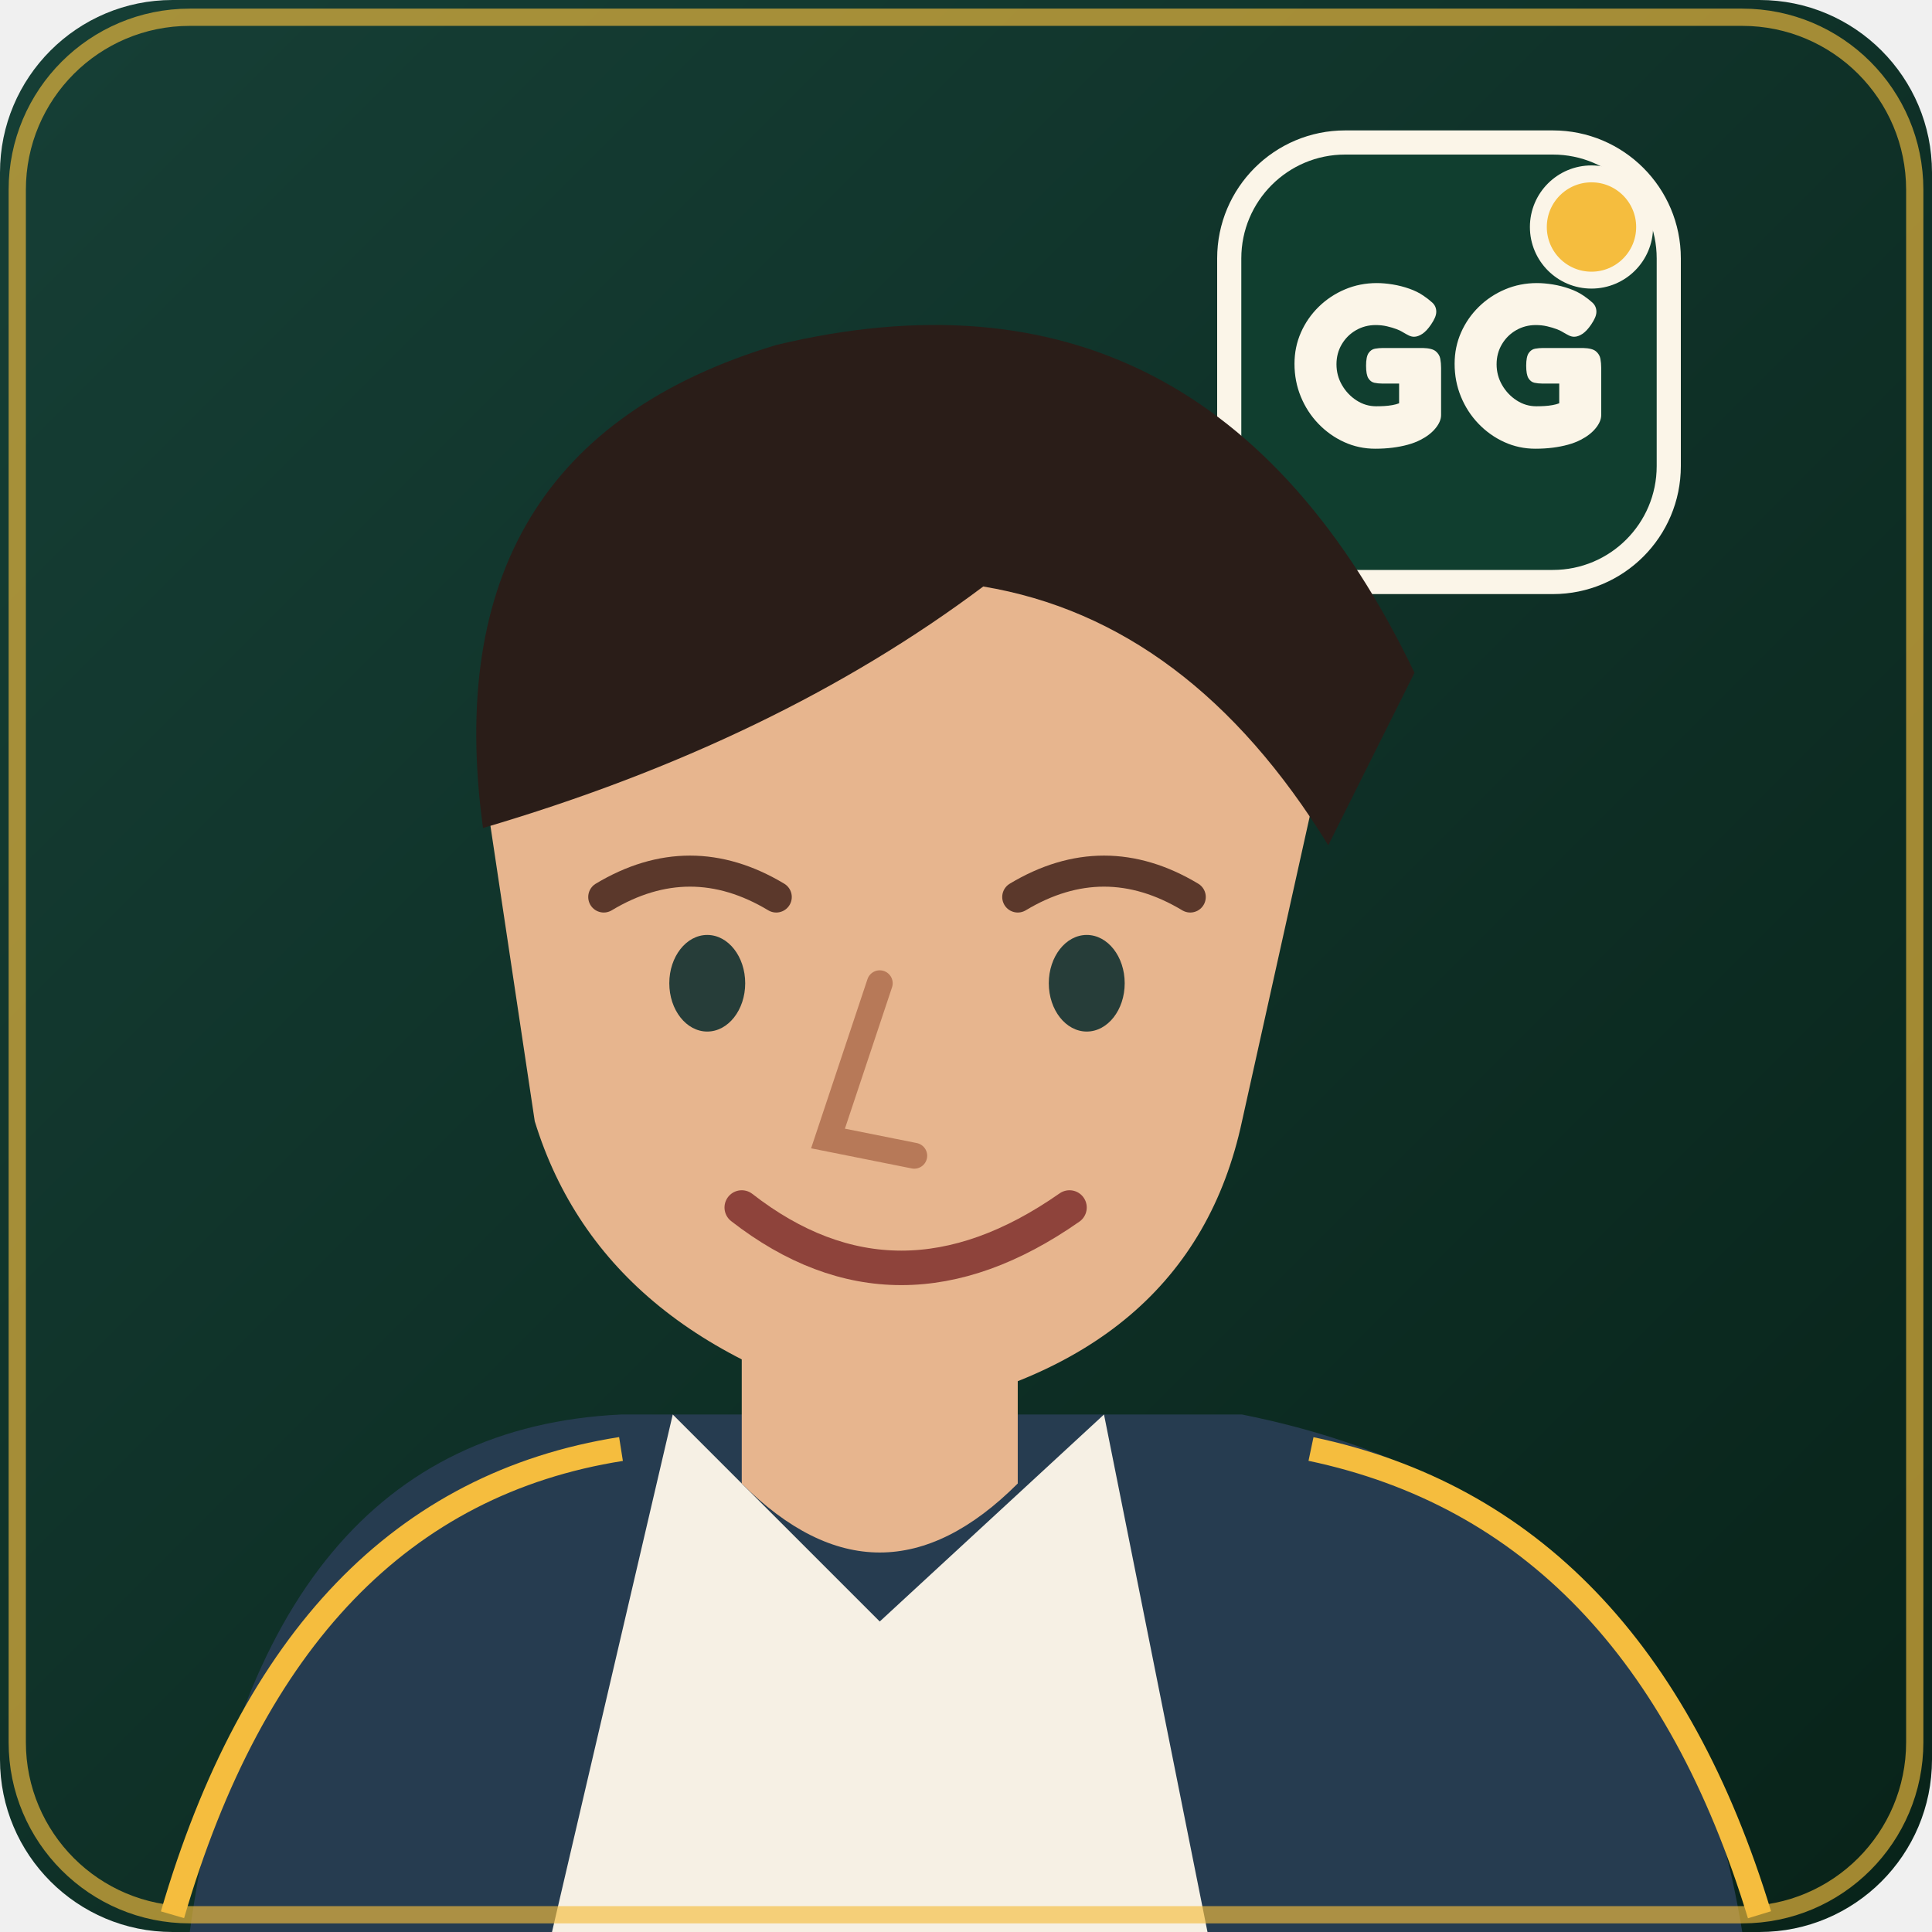
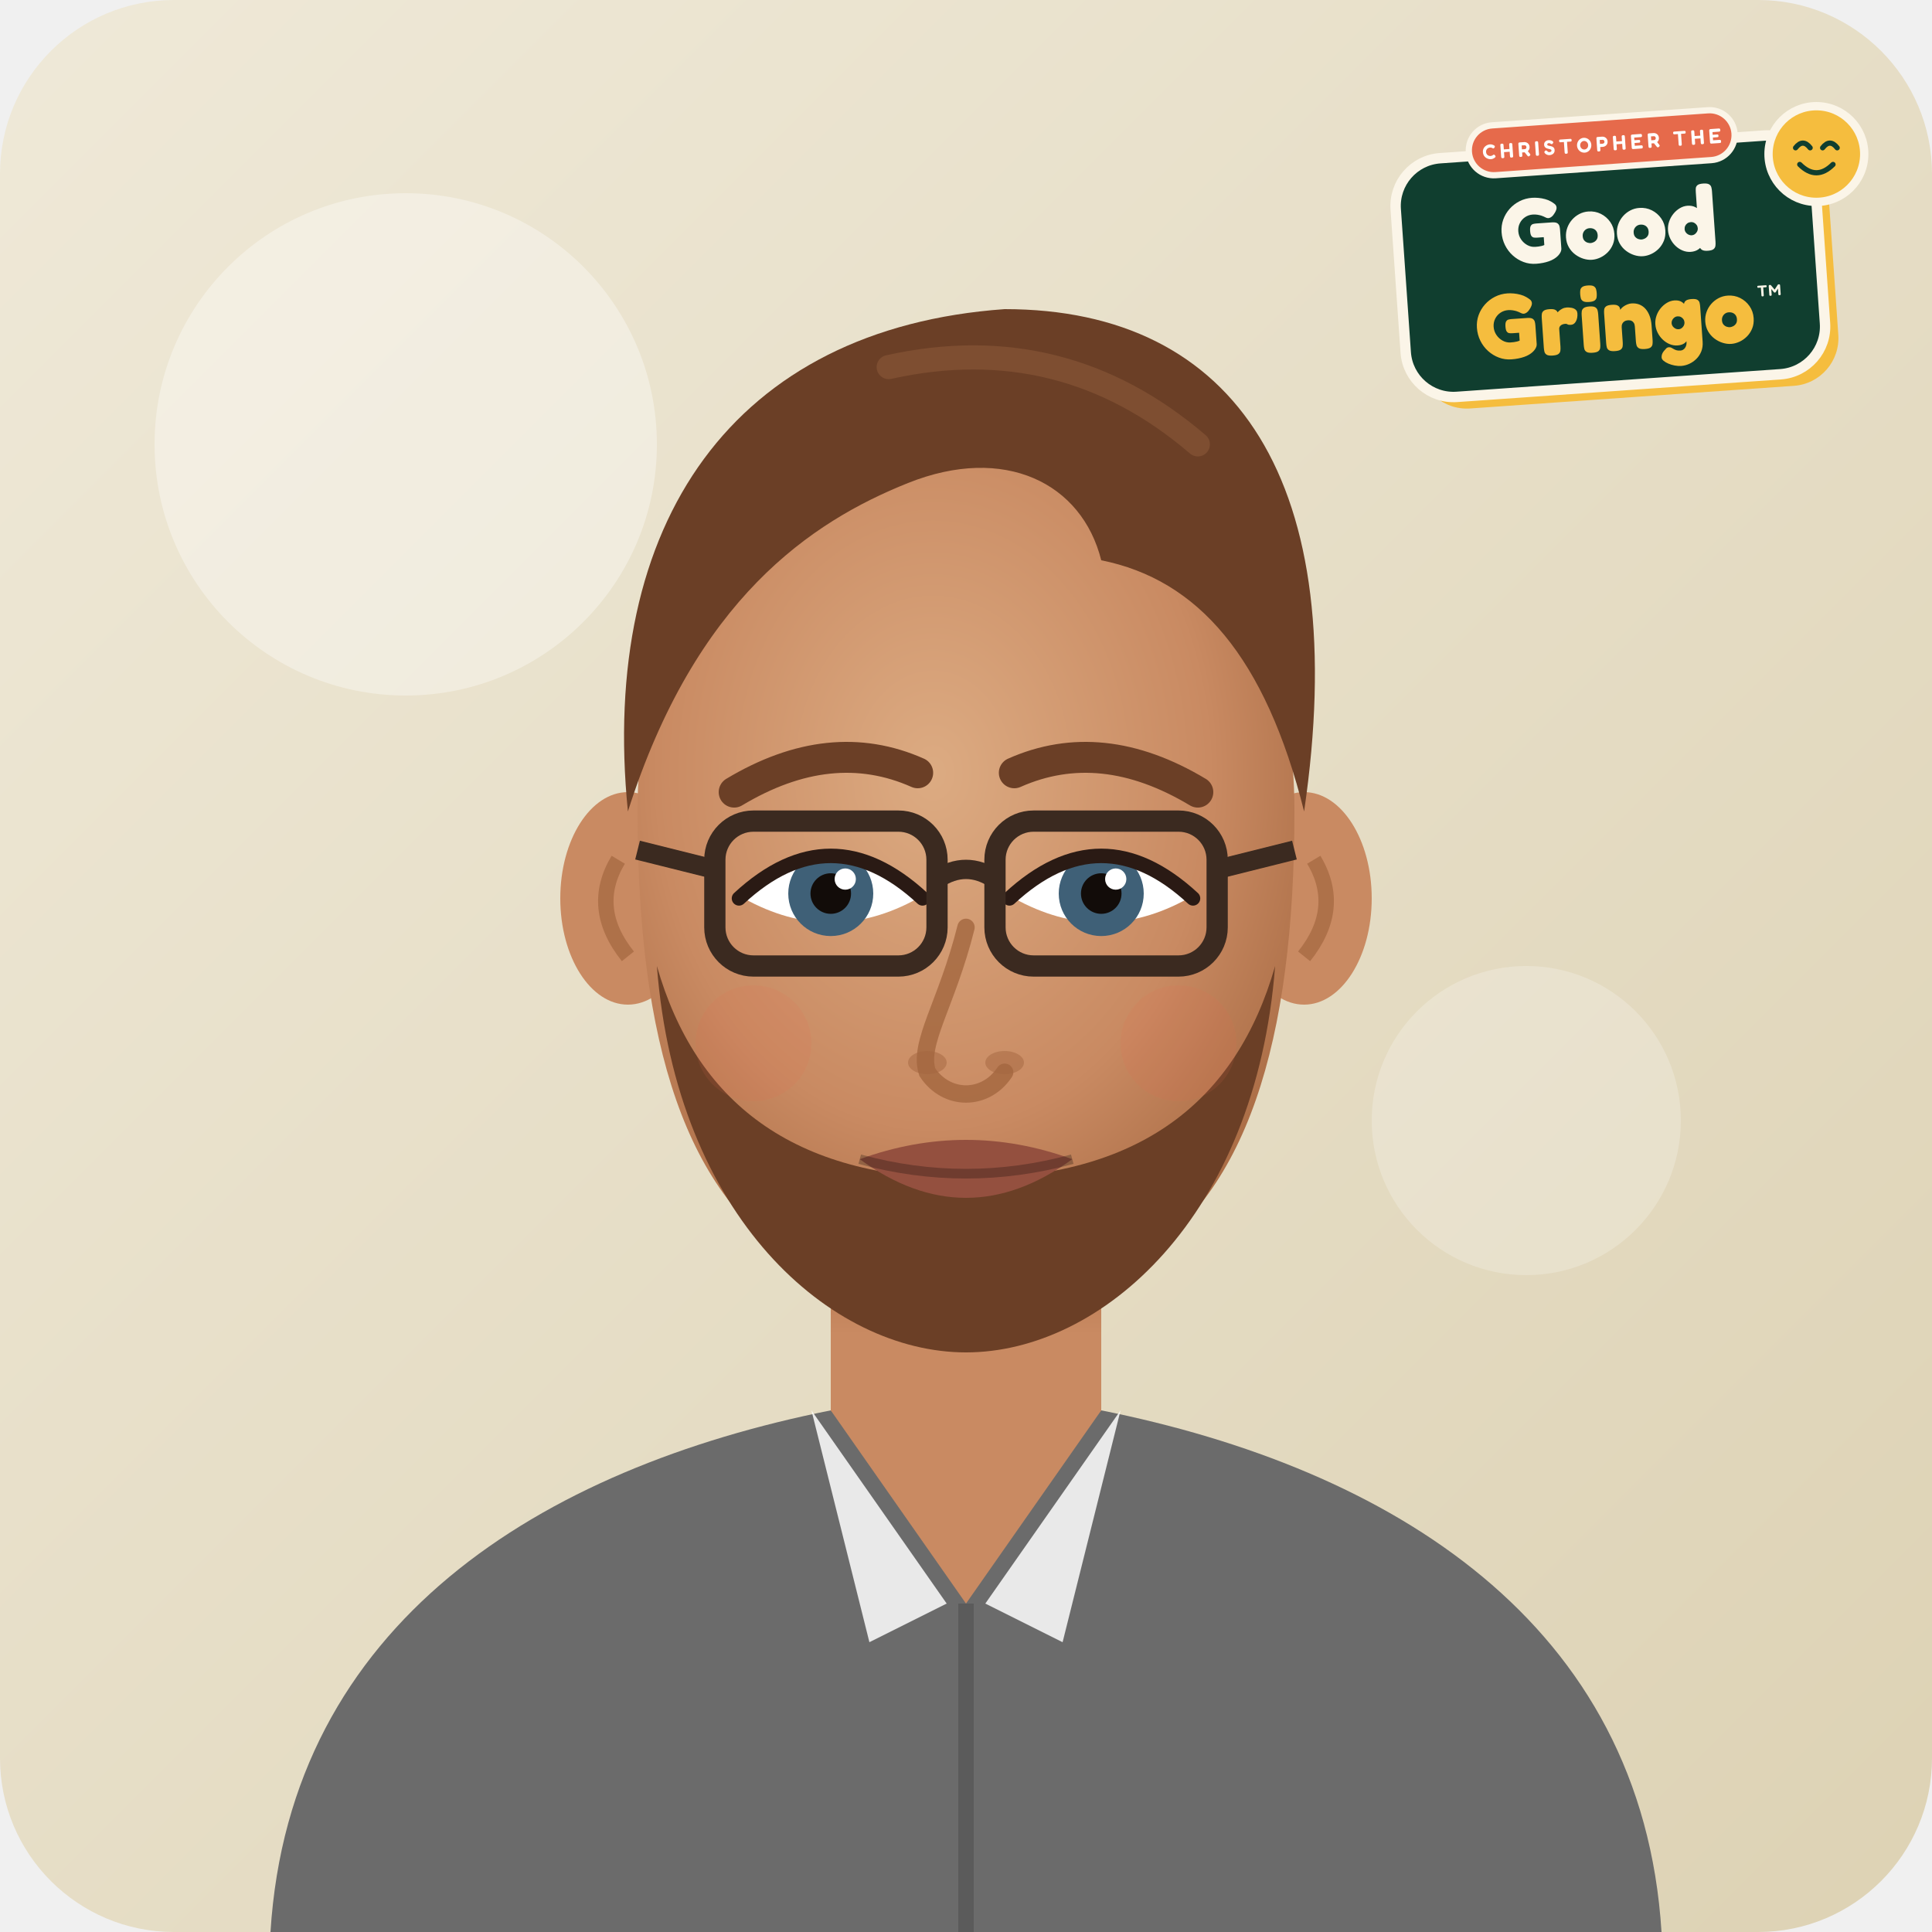
- <svg xmlns="http://www.w3.org/2000/svg" viewBox="0 0 112 112" role="img" aria-label="Cartoon portrait: AI persona, Marketing, Costa Rica">
+ <svg xmlns="http://www.w3.org/2000/svg" viewBox="0 0 200 200" role="img" aria-label="Cartoon portrait: AI persona, Marketing, Costa Rica">
  <defs>
    <linearGradient id="bg" x1="0" y1="0" x2="1" y2="1">
-       <stop stop-color="#163f36" />
-       <stop offset="1" stop-color="#082319" />
+       <stop stop-color="#efe9d8" />
+       <stop offset="1" stop-color="#ddd2b4" />
+     </linearGradient>
+     <radialGradient id="sk" cx="45%" cy="38%" r="70%">
+       <stop offset="0" stop-color="#dcab82" />
+       <stop offset=".6" stop-color="#c98a62" />
+       <stop offset="1" stop-color="#a3663f" />
+     </radialGradient>
+     <linearGradient id="nk" x1="0" y1="0" x2="0" y2="1">
+       <stop stop-color="#a3663f" />
+       <stop offset=".55" stop-color="#c98a62" />
    </linearGradient>
  </defs>
-   <rect width="112" height="112" rx="10" fill="url(#bg)" />
-   <svg x="70" y="7" width="28" height="28" viewBox="0 0 400 400">
-     <rect x="18" y="18" width="364" height="364" rx="96" fill="#103E2F" stroke="#FBF5E8" stroke-width="20" />
-     <path d="M138.92 271.61Q125.24 271.61 113.175 266.1Q101.11 260.59 91.8 250.9Q82.49 241.21 77.265 228.48Q72.04 215.75 72.04 201.31Q72.04 187.44 77.36 175.375Q82.68 163.31 92.085 154.095Q101.49 144.88 113.84 139.655Q126.19 134.43 140.25 134.43Q146.33 134.43 153.36 135.57Q160.39 136.71 167.135 139.085Q173.88 141.46 178.82 144.88Q182.81 147.54 186.135 150.58Q189.46 153.62 189.46 158.18Q189.46 160.46 188.32 163.12Q187.18 165.78 185.09 168.82Q181.48 174.14 177.87 176.515Q174.26 178.89 171.03 178.89Q168.94 178.89 166.755 177.845Q164.57 176.8 160.77 174.52Q159.63 173.76 156.4 172.525Q153.17 171.29 148.705 170.245Q144.24 169.2 139.3 169.2Q130.37 169.2 122.96 173.475Q115.55 177.75 111.18 185.16Q106.81 192.57 106.81 201.69Q106.81 211.0 111.37 218.885Q115.93 226.77 123.435 231.615Q130.94 236.46 139.68 236.46Q143.1 236.46 146.425 236.27Q149.75 236.08 152.98 235.51Q156.21 234.94 158.68 233.99V217.65H144.62Q141.2 217.65 138.16 216.985Q135.12 216.32 133.22 213.28Q131.32 210.24 131.32 202.83Q131.32 195.42 133.41 192.38Q135.5 189.34 138.73 188.77Q141.96 188.2 145.19 188.2H178.44Q186.04 188.39 189.08 190.955Q192.12 193.52 192.785 197.13Q193.45 200.74 193.45 204.73V243.68Q193.45 249.0 188.89 254.605Q184.33 260.21 176.54 264.2Q171.79 266.67 165.9 268.285Q160.01 269.9 153.265 270.755Q146.52 271.61 138.92 271.61ZM271.53 271.61Q257.85 271.61 245.785 266.1Q233.72 260.59 224.41 250.9Q215.1 241.21 209.875 228.48Q204.65 215.75 204.65 201.31Q204.65 187.44 209.97 175.375Q215.29 163.31 224.695 154.095Q234.1 144.88 246.45 139.655Q258.8 134.43 272.86 134.43Q278.94 134.43 285.97 135.57Q293.0 136.71 299.745 139.085Q306.49 141.46 311.43 144.88Q315.42 147.54 318.745 150.58Q322.07 153.62 322.07 158.18Q322.07 160.46 320.93 163.12Q319.79 165.78 317.7 168.82Q314.09 174.14 310.48 176.515Q306.87 178.89 303.64 178.89Q301.55 178.89 299.365 177.845Q297.18 176.8 293.38 174.52Q292.24 173.76 289.01 172.525Q285.78 171.29 281.315 170.245Q276.85 169.2 271.91 169.2Q262.98 169.2 255.57 173.475Q248.16 177.75 243.79 185.16Q239.42 192.57 239.42 201.69Q239.42 211.0 243.98 218.885Q248.54 226.77 256.045 231.615Q263.55 236.46 272.29 236.46Q275.71 236.46 279.035 236.27Q282.36 236.08 285.59 235.51Q288.82 234.94 291.29 233.99V217.65H277.23Q273.81 217.65 270.77 216.985Q267.73 216.32 265.83 213.28Q263.93 210.24 263.93 202.83Q263.93 195.42 266.02 192.38Q268.11 189.34 271.34 188.77Q274.57 188.2 277.8 188.2H311.05Q318.65 188.39 321.69 190.955Q324.73 193.52 325.395 197.13Q326.06 200.74 326.06 204.73V243.68Q326.06 249.0 321.5 254.605Q316.94 260.21 309.15 264.2Q304.4 266.67 298.51 268.285Q292.62 269.9 285.875 270.755Q279.13 271.61 271.53 271.61Z" fill="#FBF5E8" />
-     <circle cx="318" cy="88" r="44" fill="#F5BD3E" stroke="#FBF5E8" stroke-width="14" />
+   <rect width="200" height="200" rx="18" fill="url(#bg)" />
+   <circle cx="42" cy="46" r="26" fill="#fff" opacity=".35" />
+   <circle cx="158" cy="116" r="16" fill="#fff" opacity=".22" />
+   <path d="M28 200 C30 168 56 152 86 146 L114 146 C144 152 170 168 172 200 Z" fill="#6b6b6b" />
+   <path d="M86 146 L100 166 L114 146 Z" fill="#c98a62" />
+   <path d="M84 146 L98 166 L90 170 Z M116 146 L102 166 L110 170 Z" fill="#fff" opacity=".85" />
+   <path d="M100 166 L100 200" stroke="#000" stroke-opacity=".15" stroke-width="1.6" />
+   <path d="M86 122 L86 146 C92 153 108 153 114 146 L114 122 Z" fill="url(#nk)" />
+   <ellipse cx="65" cy="93" rx="7" ry="11" fill="#c98a62" />
+   <ellipse cx="135" cy="93" rx="7" ry="11" fill="#c98a62" />
+   <path d="M64 89 Q61 94 65 99 M136 89 Q139 94 135 99" fill="none" stroke="#a3663f" stroke-width="1.6" opacity=".7" />
+   <path d="M66 84 C66 58 82 47 100 47 C118 47 134 58 134 84 C134 108 129 124 117 131 C110 135 90 135 83 131 C71 124 66 108 66 84 Z" fill="url(#sk)" />
+   <path d="M68 100 C70 126 86 140 100 140 C114 140 130 126 132 100 C128 114 118 122 100 122 C82 122 72 114 68 100 Z" fill="#6b3f26" />
+   <path d="M76 82 Q86 76 95 80" fill="none" stroke="#6b3f26" stroke-width="3.2" stroke-linecap="round" />
+   <path d="M105 80 Q114 76 124 82" fill="none" stroke="#6b3f26" stroke-width="3.2" stroke-linecap="round" />
+   <path d="M77 93 Q86 85 95 93 Q86 98 77 93 Z" fill="#ffffff" />
+   <circle cx="86" cy="92.5" r="4.4" fill="#3f6077" />
+   <circle cx="86" cy="92.5" r="2.1" fill="#120c09" />
+   <circle cx="87.5" cy="91" r="1.1" fill="#fff" />
+   <path d="M76.5 93 Q86 84.2 95.5 93" fill="none" stroke="#2a1a14" stroke-width="1.5" stroke-linecap="round" />
+   <path d="M105 93 Q114 85 123 93 Q114 98 105 93 Z" fill="#ffffff" />
+   <circle cx="114" cy="92.5" r="4.4" fill="#3f6077" />
+   <circle cx="114" cy="92.5" r="2.1" fill="#120c09" />
+   <circle cx="115.5" cy="91" r="1.1" fill="#fff" />
+   <path d="M104.5 93 Q114 84.2 123.5 93" fill="none" stroke="#2a1a14" stroke-width="1.5" stroke-linecap="round" />
+   <path d="M100 96 C98 104 95 108 96 111 C98 114 102 114 104 111" fill="none" stroke="#a3663f" stroke-width="1.8" stroke-linecap="round" opacity=".8" />
+   <ellipse cx="96" cy="110" rx="2" ry="1.2" fill="#a3663f" opacity=".5" />
+   <ellipse cx="104" cy="110" rx="2" ry="1.2" fill="#a3663f" opacity=".5" />
+   <path d="M89 120 Q100 116 111 120 Q100 128 89 120 Z" fill="#94503f" />
+   <path d="M89 120 Q100 123 111 120" fill="none" stroke="#000" stroke-opacity=".25" stroke-width="1" />
+   <circle cx="78" cy="108" r="6" fill="#e66a4b" opacity=".12" />
+   <circle cx="122" cy="108" r="6" fill="#e66a4b" opacity=".12" />
+   <path d="M65 84 C62 54 76 34 104 32 C128 32 140 50 135 84 C131 68 124 60 114 58 C112 50 104 46 94 50 C84 54 72 62 65 84 Z" fill="#6b3f26" />
+   <path d="M92 38 Q110 34 124 46" fill="none" stroke="#94603e" stroke-width="2.5" opacity=".45" stroke-linecap="round" />
+   <rect x="74" y="85" width="23" height="15" rx="4" fill="none" stroke="#3b2a20" stroke-width="2.2" />
+   <rect x="103" y="85" width="23" height="15" rx="4" fill="none" stroke="#3b2a20" stroke-width="2.2" />
+   <path d="M97 91 Q100 89 103 91 M74 90 L66 88 M126 90 L134 88" fill="none" stroke="#3b2a20" stroke-width="2" />
+   <svg x="140" y="6" width="56" height="41" viewBox="0 0 520 380">
+     <g transform="rotate(-4 260 200)">
+       <rect x="58" y="96" width="404" height="230" rx="46" fill="#F5BD3E" />
+       <rect x="46" y="84" width="404" height="230" rx="46" fill="#103E2F" stroke="#FBF5E8" stroke-width="10" />
+       <path d="M176.94 191.672Q170.604 191.672 165.016 189.12Q159.428 186.568 155.116 182.08Q150.804 177.592 148.384 171.696Q145.964 165.8 145.964 159.112Q145.964 152.688 148.428 147.1Q150.892 141.512 155.248 137.244Q159.604 132.976 165.324 130.556Q171.044 128.136 177.556 128.136Q180.372 128.136 183.628 128.664Q186.884 129.192 190.008 130.292Q193.132 131.392 195.42 132.976Q197.268 134.208 198.808 135.616Q200.348 137.024 200.348 139.136Q200.348 140.192 199.82 141.424Q199.292 142.656 198.324 144.064Q196.652 146.528 194.98 147.628Q193.308 148.728 191.812 148.728Q190.844 148.728 189.832 148.244Q188.82 147.76 187.06 146.704Q186.532 146.352 185.036 145.78Q183.54 145.208 181.472 144.724Q179.404 144.24 177.116 144.24Q172.98 144.24 169.548 146.22Q166.116 148.2 164.092 151.632Q162.068 155.064 162.068 159.288Q162.068 163.6 164.18 167.252Q166.292 170.904 169.768 173.148Q173.244 175.392 177.292 175.392Q178.876 175.392 180.416 175.304Q181.956 175.216 183.452 174.952Q184.948 174.688 186.092 174.248V166.68H179.58Q177.996 166.68 176.588 166.372Q175.18 166.064 174.3 164.656Q173.42 163.248 173.42 159.816Q173.42 156.384 174.388 154.976Q175.356 153.568 176.852 153.304Q178.348 153.04 179.844 153.04H195.244Q198.764 153.128 200.172 154.316Q201.58 155.504 201.888 157.176Q202.196 158.848 202.196 160.696V178.736Q202.196 181.2 200.084 183.796Q197.972 186.392 194.364 188.24Q192.164 189.384 189.436 190.132Q186.708 190.88 183.584 191.276Q180.46 191.672 176.94 191.672ZM230.796 191.584Q226.748 191.584 222.612 189.956Q218.476 188.328 215.0 185.292Q211.524 182.256 209.456 177.988Q207.388 173.72 207.388 168.44Q207.388 163.6 209.236 159.376Q211.084 155.152 214.296 151.94Q217.508 148.728 221.688 146.88Q225.868 145.032 230.62 145.032Q237.132 145.032 242.412 148.156Q247.692 151.28 250.86 156.56Q254.028 161.84 254.028 168.352Q254.028 173.896 251.916 178.208Q249.804 182.52 246.372 185.512Q242.94 188.504 238.848 190.044Q234.756 191.584 230.796 191.584ZM230.62 175.48Q231.94 175.48 233.656 174.82Q235.372 174.16 236.648 172.576Q237.924 170.992 237.924 168.264Q237.924 166.064 237.0 164.48Q236.076 162.896 234.404 162.016Q232.732 161.136 230.532 161.136Q228.596 161.136 227.012 162.06Q225.428 162.984 224.46 164.612Q223.492 166.24 223.492 168.352Q223.492 170.992 224.724 172.576Q225.956 174.16 227.628 174.82Q229.3 175.48 230.62 175.48ZM279.9 191.584Q275.852 191.584 271.716 189.956Q267.58 188.328 264.104 185.292Q260.628 182.256 258.56 177.988Q256.492 173.72 256.492 168.44Q256.492 163.6 258.34 159.376Q260.188 155.152 263.4 151.94Q266.612 148.728 270.792 146.88Q274.972 145.032 279.724 145.032Q286.236 145.032 291.516 148.156Q296.796 151.28 299.964 156.56Q303.132 161.84 303.132 168.352Q303.132 173.896 301.02 178.208Q298.908 182.52 295.476 185.512Q292.044 188.504 287.952 190.044Q283.86 191.584 279.9 191.584ZM279.724 175.48Q281.044 175.48 282.76 174.82Q284.476 174.16 285.752 172.576Q287.028 170.992 287.028 168.264Q287.028 166.064 286.104 164.48Q285.18 162.896 283.508 162.016Q281.836 161.136 279.636 161.136Q277.7 161.136 276.116 162.06Q274.532 162.984 273.564 164.612Q272.596 166.24 272.596 168.352Q272.596 170.992 273.828 172.576Q275.06 174.16 276.732 174.82Q278.404 175.48 279.724 175.48ZM326.012 190.616Q322.052 190.616 318.4 188.812Q314.748 187.008 311.888 183.884Q309.028 180.76 307.356 176.712Q305.684 172.664 305.684 168.264Q305.684 164.04 307.356 160.08Q309.028 156.12 311.932 152.996Q314.836 149.872 318.488 148.024Q322.14 146.176 326.012 146.176Q330.236 146.176 333.316 147.98Q336.396 149.784 338.42 152.864Q340.444 155.944 341.456 159.904Q342.468 163.864 342.556 168.088Q342.644 172.4 341.676 176.404Q340.708 180.408 338.684 183.62Q336.66 186.832 333.536 188.724Q330.412 190.616 326.012 190.616ZM328.124 174.776Q329.796 174.776 331.204 173.896Q332.612 173.016 333.492 171.564Q334.372 170.112 334.372 168.44Q334.372 166.68 333.536 165.272Q332.7 163.864 331.292 162.984Q329.884 162.104 328.036 162.104Q326.276 162.104 324.824 162.94Q323.372 163.776 322.536 165.228Q321.7 166.68 321.7 168.44Q321.7 170.112 322.58 171.564Q323.46 173.016 324.956 173.896Q326.452 174.776 328.124 174.776ZM342.556 190.704Q339.036 190.704 337.276 189.648Q335.516 188.592 334.9 186.304V133.944Q334.9 132.008 335.12 130.16Q335.34 128.312 336.924 127.124Q338.508 125.936 342.468 125.936Q346.516 125.936 348.144 127.08Q349.772 128.224 350.124 130.028Q350.476 131.832 350.476 133.856V182.696Q350.476 184.632 350.124 186.48Q349.772 188.328 348.144 189.516Q346.516 190.704 342.556 190.704Z" fill="#FBF5E8" />
+       <path d="M146.888 281.672Q140.552 281.672 134.964 279.12Q129.376 276.568 125.064 272.08Q120.752 267.592 118.332 261.696Q115.912 255.8 115.912 249.112Q115.912 242.688 118.376 237.1Q120.84 231.512 125.196 227.244Q129.552 222.976 135.272 220.556Q140.992 218.136 147.504 218.136Q150.32 218.136 153.576 218.664Q156.832 219.192 159.956 220.292Q163.08 221.392 165.368 222.976Q167.216 224.208 168.756 225.616Q170.296 227.024 170.296 229.136Q170.296 230.192 169.768 231.424Q169.24 232.656 168.272 234.064Q166.6 236.528 164.928 237.628Q163.256 238.728 161.76 238.728Q160.792 238.728 159.78 238.244Q158.768 237.76 157.008 236.704Q156.48 236.352 154.984 235.78Q153.488 235.208 151.42 234.724Q149.352 234.24 147.064 234.24Q142.928 234.24 139.496 236.22Q136.064 238.2 134.04 241.632Q132.016 245.064 132.016 249.288Q132.016 253.6 134.128 257.252Q136.24 260.904 139.716 263.148Q143.192 265.392 147.24 265.392Q148.824 265.392 150.364 265.304Q151.904 265.216 153.4 264.952Q154.896 264.688 156.04 264.248V256.68H149.528Q147.944 256.68 146.536 256.372Q145.128 256.064 144.248 254.656Q143.368 253.248 143.368 249.816Q143.368 246.384 144.336 244.976Q145.304 243.568 146.8 243.304Q148.296 243.04 149.792 243.04H165.192Q168.712 243.128 170.12 244.316Q171.528 245.504 171.836 247.176Q172.144 248.848 172.144 250.696V268.736Q172.144 271.2 170.032 273.796Q167.92 276.392 164.312 278.24Q162.112 279.384 159.384 280.132Q156.656 280.88 153.532 281.276Q150.408 281.672 146.888 281.672ZM186.664 280.792Q182.704 280.792 181.032 279.604Q179.36 278.416 179.052 276.524Q178.744 274.632 178.744 272.696V244.008Q178.744 241.984 179.096 240.18Q179.448 238.376 181.12 237.232Q182.792 236.088 186.752 236.088Q190.624 236.088 192.252 237.144Q193.88 238.2 194.232 239.476Q194.584 240.752 194.584 241.456L193.176 240.928Q193.176 240.928 193.88 240.136Q194.584 239.344 195.948 238.288Q197.312 237.232 199.204 236.44Q201.096 235.648 203.472 235.648Q204.264 235.648 205.452 235.78Q206.64 235.912 208.004 236.264Q209.368 236.616 210.556 237.32Q211.744 238.024 212.492 239.168Q213.24 240.312 213.24 241.984Q213.24 246.384 211.348 249.464Q209.456 252.544 206.376 252.544Q204.704 252.544 204.0 252.324Q203.296 252.104 202.988 251.884Q202.68 251.664 202.284 251.444Q201.888 251.224 200.832 251.224Q199.512 251.224 198.412 251.532Q197.312 251.84 196.476 252.456Q195.64 253.072 195.2 253.908Q194.76 254.744 194.76 255.712V272.872Q194.76 274.808 194.408 276.656Q194.056 278.504 192.384 279.648Q190.712 280.792 186.664 280.792ZM225.12 280.792Q221.16 280.792 219.488 279.604Q217.816 278.416 217.508 276.568Q217.2 274.72 217.2 272.784V244.096Q217.2 242.16 217.552 240.356Q217.904 238.552 219.576 237.364Q221.248 236.176 225.208 236.176Q229.168 236.176 230.796 237.364Q232.424 238.552 232.776 240.4Q233.128 242.248 233.128 244.272V272.872Q233.128 274.808 232.776 276.656Q232.424 278.504 230.796 279.648Q229.168 280.792 225.12 280.792ZM225.12 231.864Q221.16 231.864 219.488 230.676Q217.816 229.488 217.508 227.64Q217.2 225.792 217.2 223.856Q217.2 221.832 217.552 220.028Q217.904 218.224 219.576 217.08Q221.248 215.936 225.208 215.936Q229.168 215.936 230.796 217.124Q232.424 218.312 232.776 220.16Q233.128 222.008 233.128 223.944Q233.128 225.88 232.776 227.728Q232.424 229.576 230.796 230.72Q229.168 231.864 225.12 231.864ZM246.768 280.704Q242.808 280.704 241.136 279.516Q239.464 278.328 239.156 276.48Q238.848 274.632 238.848 272.696V243.744Q238.848 241.808 239.2 240.048Q239.552 238.288 241.224 237.188Q242.896 236.088 246.856 236.088Q250.464 236.088 252.092 237.012Q253.72 237.936 254.16 239.256Q254.6 240.576 254.556 241.676Q254.512 242.776 254.688 243.04L253.984 243.568Q253.896 242.248 254.996 240.928Q256.096 239.608 257.9 238.508Q259.704 237.408 261.772 236.748Q263.84 236.088 265.688 236.088Q270.088 236.088 273.432 237.76Q276.776 239.432 279.02 242.468Q281.264 245.504 282.408 249.552Q283.552 253.6 283.552 258.352V272.784Q283.552 274.72 283.2 276.568Q282.848 278.416 281.22 279.56Q279.592 280.704 275.544 280.704Q271.496 280.704 269.824 279.516Q268.152 278.328 267.8 276.48Q267.448 274.632 267.448 272.696V258.352Q267.448 256.328 266.7 254.92Q265.952 253.512 264.588 252.764Q263.224 252.016 261.2 252.016Q259.264 252.016 257.812 252.808Q256.36 253.6 255.568 255.008Q254.776 256.416 254.776 258.352V272.784Q254.776 274.72 254.424 276.568Q254.072 278.416 252.444 279.56Q250.816 280.704 246.768 280.704ZM309.336 299.36Q306.256 299.36 303.044 298.524Q299.832 297.688 297.104 296.28Q294.376 294.872 292.704 293.244Q291.032 291.616 291.032 290.032Q291.032 288.272 291.692 286.776Q292.352 285.28 293.672 283.872Q295.08 282.376 296.136 281.496Q297.192 280.616 298.688 280.616Q300.008 280.616 301.02 281.232Q302.032 281.848 303.088 282.596Q304.144 283.344 305.684 283.96Q307.224 284.576 309.6 284.576Q310.92 284.576 312.064 284.004Q313.208 283.432 314.044 282.42Q314.88 281.408 315.408 280.044Q315.936 278.68 315.936 277.096V240.84Q316.288 238.2 318.136 237.056Q319.984 235.912 323.768 235.912Q327.64 235.912 329.224 237.056Q330.808 238.2 331.116 240.004Q331.424 241.808 331.424 243.744V277.624Q331.424 282.816 329.444 286.864Q327.464 290.912 324.208 293.684Q320.952 296.456 317.08 297.908Q313.208 299.36 309.336 299.36ZM307.136 279.472Q303.264 279.472 299.7 277.712Q296.136 275.952 293.32 272.872Q290.504 269.792 288.876 265.876Q287.248 261.96 287.248 257.648Q287.248 253.512 288.876 249.64Q290.504 245.768 293.364 242.732Q296.224 239.696 299.788 237.892Q303.352 236.088 307.136 236.088Q311.008 236.088 313.516 237.672Q316.024 239.256 317.476 242.16Q318.928 245.064 319.544 249.068Q320.16 253.072 320.16 257.912Q320.16 264.6 319.06 269.44Q317.96 274.28 315.144 276.876Q312.328 279.472 307.136 279.472ZM309.248 263.984Q310.92 263.984 312.284 263.104Q313.648 262.224 314.484 260.816Q315.32 259.408 315.32 257.824Q315.32 256.064 314.484 254.656Q313.648 253.248 312.24 252.412Q310.832 251.576 309.072 251.576Q307.4 251.576 305.992 252.456Q304.584 253.336 303.748 254.744Q302.912 256.152 302.912 257.824Q302.912 259.408 303.792 260.816Q304.672 262.224 306.124 263.104Q307.576 263.984 309.248 263.984ZM358.704 281.584Q354.656 281.584 350.52 279.956Q346.384 278.328 342.908 275.292Q339.432 272.256 337.364 267.988Q335.296 263.72 335.296 258.44Q335.296 253.6 337.144 249.376Q338.992 245.152 342.204 241.94Q345.416 238.728 349.596 236.88Q353.776 235.032 358.528 235.032Q365.04 235.032 370.32 238.156Q375.6 241.28 378.768 246.56Q381.936 251.84 381.936 258.352Q381.936 263.896 379.824 268.208Q377.712 272.52 374.28 275.512Q370.848 278.504 366.756 280.044Q362.664 281.584 358.704 281.584ZM358.528 265.48Q359.848 265.48 361.564 264.82Q363.28 264.16 364.556 262.576Q365.832 260.992 365.832 258.264Q365.832 256.064 364.908 254.48Q363.984 252.896 362.312 252.016Q360.64 251.136 358.44 251.136Q356.504 251.136 354.92 252.06Q353.336 252.984 352.368 254.612Q351.4 256.24 351.4 258.352Q351.4 260.992 352.632 262.576Q353.864 264.16 355.536 264.82Q357.208 265.48 358.528 265.48Z" fill="#F5BD3E" />
+       <path d="M395.59 227.639Q395.845 227.639 396.059 227.684Q396.273 227.729 396.412 227.933Q396.55 228.137 396.55 228.621Q396.55 229.09 396.41 229.3Q396.269 229.51 396.048 229.553Q395.827 229.596 395.572 229.596H393.157V237.029Q393.157 237.317 393.1 237.572Q393.044 237.827 392.812 237.985Q392.579 238.143 392.02 238.143Q391.484 238.143 391.246 237.979Q391.008 237.816 390.959 237.559Q390.91 237.303 390.91 237.014V229.596H388.473Q388.229 229.596 388.008 229.548Q387.787 229.499 387.646 229.294Q387.505 229.09 387.505 228.61Q387.505 228.137 387.644 227.933Q387.783 227.729 388.01 227.684Q388.237 227.639 388.477 227.639ZM399.635 238.131Q399.107 238.131 398.869 237.972Q398.63 237.812 398.572 237.55Q398.514 237.287 398.514 236.98V228.782Q398.514 228.498 398.572 228.244Q398.63 227.991 398.87 227.826Q399.11 227.661 399.665 227.661Q400.052 227.661 400.241 227.71Q400.43 227.759 400.524 227.837Q400.618 227.916 400.715 228.029L404.094 232.581H403.877L407.259 228.025Q407.387 227.882 407.503 227.808Q407.619 227.732 407.81 227.697Q408.002 227.661 408.339 227.661Q408.883 227.661 409.121 227.826Q409.359 227.991 409.417 228.254Q409.475 228.516 409.475 228.812V237.01Q409.475 237.291 409.417 237.552Q409.359 237.812 409.119 237.972Q408.879 238.131 408.324 238.131Q407.784 238.131 407.546 237.966Q407.308 237.801 407.25 237.533Q407.192 237.265 407.192 236.98V231.632L404.953 234.798Q404.897 234.869 404.792 234.993Q404.687 235.116 404.499 235.212Q404.312 235.308 403.985 235.308Q403.659 235.308 403.47 235.212Q403.28 235.116 403.177 234.998Q403.074 234.88 403.007 234.79L400.783 231.644V237.01Q400.783 237.291 400.725 237.552Q400.667 237.812 400.429 237.972Q400.19 238.131 399.635 238.131Z" fill="#FBF5E8" />
+       <rect x="120" y="56" width="256" height="48" rx="24" fill="#E66A4B" stroke="#FBF5E8" stroke-width="6" />
+       <path d="M140.595 88.335Q139.715 88.335 138.735 88.062Q137.755 87.79 136.812 87.228Q135.87 86.665 135.108 85.798Q134.345 84.93 133.893 83.757Q133.44 82.585 133.44 81.09Q133.44 79.645 133.893 78.51Q134.345 77.375 135.1 76.535Q135.855 75.695 136.798 75.153Q137.74 74.61 138.735 74.34Q139.73 74.07 140.64 74.065Q141.655 74.065 142.415 74.3Q143.175 74.535 143.653 74.792Q144.13 75.05 144.265 75.14Q144.625 75.37 144.945 75.65Q145.265 75.93 145.275 76.375Q145.285 76.62 145.19 76.855Q145.095 77.09 144.915 77.34Q144.595 77.795 144.303 78.005Q144.01 78.215 143.72 78.215Q143.48 78.215 143.265 78.095Q143.05 77.975 142.74 77.775Q142.605 77.68 142.34 77.532Q142.075 77.385 141.633 77.257Q141.19 77.13 140.515 77.13Q139.825 77.13 139.11 77.377Q138.395 77.625 137.8 78.125Q137.205 78.625 136.845 79.392Q136.485 80.16 136.485 81.19Q136.485 82.235 136.853 82.998Q137.22 83.76 137.815 84.26Q138.41 84.76 139.125 85.007Q139.84 85.255 140.515 85.255Q141.115 85.255 141.543 85.142Q141.97 85.03 142.288 84.858Q142.605 84.685 142.815 84.55Q143.035 84.4 143.265 84.28Q143.495 84.16 143.735 84.16Q144.025 84.16 144.31 84.382Q144.595 84.605 144.9 85.075Q145.08 85.35 145.175 85.597Q145.27 85.845 145.26 86.075Q145.25 86.505 144.93 86.778Q144.61 87.05 144.25 87.265Q144.1 87.35 143.643 87.618Q143.185 87.885 142.425 88.11Q141.665 88.335 140.595 88.335ZM160.635 88.175Q159.905 88.175 159.588 87.957Q159.27 87.74 159.198 87.382Q159.125 87.025 159.125 86.64V75.715Q159.125 75.33 159.2 74.983Q159.275 74.635 159.593 74.418Q159.91 74.2 160.655 74.2Q161.4 74.2 161.71 74.418Q162.02 74.635 162.093 74.983Q162.165 75.33 162.165 75.735V86.66Q162.165 87.045 162.09 87.392Q162.015 87.74 161.698 87.957Q161.38 88.175 160.635 88.175ZM152.15 88.175Q151.42 88.175 151.103 87.957Q150.785 87.74 150.713 87.382Q150.64 87.025 150.64 86.64V75.715Q150.64 75.33 150.715 74.983Q150.79 74.635 151.108 74.418Q151.425 74.2 152.17 74.2Q152.915 74.2 153.225 74.418Q153.535 74.635 153.608 74.983Q153.68 75.33 153.68 75.735V86.66Q153.68 87.045 153.605 87.392Q153.53 87.74 153.213 87.957Q152.895 88.175 152.15 88.175ZM153.195 82.455V79.815H159.445L159.44 82.455ZM169.5 88.175Q168.77 88.175 168.453 87.957Q168.135 87.74 168.063 87.382Q167.99 87.025 167.99 86.64V75.71Q167.99 75.33 168.068 74.985Q168.145 74.64 168.463 74.42Q168.78 74.2 169.52 74.2H173.67Q174.505 74.2 175.363 74.502Q176.22 74.805 176.94 75.42Q177.66 76.035 178.103 76.957Q178.545 77.88 178.545 79.135Q178.545 79.98 178.293 80.765Q178.04 81.55 177.538 82.203Q177.035 82.855 176.3 83.328Q175.565 83.8 174.595 84.01H171.03V86.66Q171.03 87.045 170.955 87.392Q170.88 87.74 170.563 87.957Q170.245 88.175 169.5 88.175ZM177.945 87.78Q177.205 88.325 176.763 88.208Q176.32 88.09 175.835 87.425L172.315 82.385L175.745 81.94L178.32 85.635Q178.655 86.125 178.743 86.465Q178.83 86.805 178.64 87.105Q178.45 87.405 177.945 87.78ZM171.03 80.995H173.82Q174.09 80.995 174.39 80.893Q174.69 80.79 174.938 80.562Q175.185 80.335 175.345 79.98Q175.505 79.625 175.505 79.115Q175.505 78.545 175.268 78.125Q175.03 77.705 174.61 77.475Q174.19 77.245 173.63 77.245H171.03ZM185.545 88.19Q184.815 88.19 184.498 87.972Q184.18 87.755 184.108 87.398Q184.035 87.04 184.035 86.655V75.715Q184.035 75.33 184.11 74.983Q184.185 74.635 184.503 74.418Q184.82 74.2 185.565 74.2Q186.31 74.2 186.62 74.418Q186.93 74.635 187.003 74.983Q187.075 75.33 187.075 75.735V86.675Q187.075 87.06 187 87.407Q186.925 87.755 186.608 87.972Q186.29 88.19 185.545 88.19ZM197.3 88.385Q196.235 88.385 195.445 88.125Q194.655 87.865 194.11 87.49Q193.565 87.115 193.238 86.762Q192.91 86.41 192.79 86.225Q192.455 85.79 192.373 85.453Q192.29 85.115 192.46 84.78Q192.63 84.445 193.06 84.05Q193.47 83.675 193.845 83.645Q194.22 83.615 194.578 83.835Q194.935 84.055 195.275 84.46Q195.76 85.05 196.228 85.28Q196.695 85.51 197.22 85.51Q197.88 85.51 198.34 85.343Q198.8 85.175 199.043 84.83Q199.285 84.485 199.285 83.945Q199.285 83.505 198.953 83.232Q198.62 82.96 198.073 82.765Q197.525 82.57 196.853 82.38Q196.18 82.19 195.51 81.925Q195.065 81.76 194.638 81.525Q194.21 81.29 193.838 80.985Q193.465 80.68 193.19 80.26Q192.915 79.84 192.763 79.3Q192.61 78.76 192.61 78.065Q192.61 76.885 193.195 75.968Q193.78 75.05 194.813 74.517Q195.845 73.985 197.17 73.985Q198.07 73.985 198.745 74.14Q199.42 74.295 199.88 74.517Q200.34 74.74 200.613 74.95Q200.885 75.16 200.985 75.275Q201.545 75.8 201.6 76.172Q201.655 76.545 201.18 77.205Q200.67 77.9 200.185 77.98Q199.7 78.06 199.075 77.64Q198.84 77.415 198.598 77.235Q198.355 77.055 198.025 76.95Q197.695 76.845 197.15 76.845Q196.845 76.845 196.563 76.935Q196.28 77.025 196.078 77.185Q195.875 77.345 195.755 77.575Q195.635 77.805 195.635 78.085Q195.635 78.55 195.943 78.83Q196.25 79.11 196.765 79.278Q197.28 79.445 197.908 79.595Q198.535 79.745 199.19 79.945Q199.79 80.14 200.358 80.43Q200.925 80.72 201.365 81.165Q201.805 81.61 202.073 82.27Q202.34 82.93 202.34 83.885Q202.34 85.085 201.878 85.947Q201.415 86.81 200.66 87.345Q199.905 87.88 199.023 88.132Q198.14 88.385 197.3 88.385ZM218.03 74.185Q218.37 74.185 218.655 74.245Q218.94 74.305 219.125 74.578Q219.31 74.85 219.31 75.495Q219.31 76.12 219.123 76.4Q218.935 76.68 218.64 76.738Q218.345 76.795 218.005 76.795H214.785V86.705Q214.785 87.09 214.71 87.43Q214.635 87.77 214.325 87.98Q214.015 88.19 213.27 88.19Q212.555 88.19 212.238 87.972Q211.92 87.755 211.855 87.412Q211.79 87.07 211.79 86.685V76.795H208.54Q208.215 76.795 207.92 76.73Q207.625 76.665 207.438 76.392Q207.25 76.12 207.25 75.48Q207.25 74.85 207.435 74.578Q207.62 74.305 207.923 74.245Q208.225 74.185 208.545 74.185ZM231.1 88.38Q229.653 88.38 228.389 87.832Q227.125 87.285 226.168 86.31Q225.21 85.335 224.665 84.054Q224.12 82.773 224.12 81.309Q224.12 79.805 224.648 78.488Q225.176 77.171 226.111 76.178Q227.045 75.185 228.283 74.625Q229.521 74.065 230.932 74.065Q232.385 74.065 233.649 74.611Q234.913 75.157 235.861 76.137Q236.809 77.117 237.35 78.421Q237.89 79.725 237.89 81.233Q237.89 82.701 237.363 83.996Q236.835 85.29 235.895 86.28Q234.956 87.269 233.73 87.825Q232.505 88.38 231.1 88.38ZM230.995 85.335Q231.795 85.335 232.498 85.02Q233.2 84.705 233.728 84.15Q234.255 83.595 234.55 82.843Q234.845 82.091 234.845 81.226Q234.845 80.375 234.543 79.63Q234.24 78.885 233.71 78.315Q233.18 77.745 232.488 77.428Q231.797 77.11 231.008 77.11Q230.22 77.11 229.525 77.428Q228.83 77.745 228.3 78.312Q227.77 78.88 227.468 79.63Q227.165 80.379 227.165 81.234Q227.165 82.075 227.47 82.823Q227.776 83.571 228.303 84.135Q228.83 84.7 229.52 85.017Q230.209 85.335 230.995 85.335ZM244.695 88.175Q243.965 88.175 243.648 87.957Q243.33 87.74 243.258 87.382Q243.185 87.025 243.185 86.64V75.715Q243.185 75.335 243.263 74.987Q243.34 74.64 243.66 74.42Q243.98 74.2 244.715 74.2H248.825Q249.65 74.2 250.508 74.505Q251.365 74.81 252.095 75.433Q252.825 76.055 253.273 76.975Q253.72 77.895 253.72 79.14Q253.72 80.37 253.273 81.287Q252.825 82.205 252.093 82.817Q251.36 83.43 250.503 83.735Q249.645 84.04 248.805 84.04H246.23V86.66Q246.23 87.045 246.155 87.392Q246.08 87.74 245.763 87.957Q245.445 88.175 244.695 88.175ZM246.23 80.995H248.825Q249.265 80.995 249.693 80.805Q250.12 80.615 250.408 80.197Q250.695 79.78 250.695 79.115Q250.695 78.555 250.453 78.135Q250.21 77.715 249.788 77.48Q249.365 77.245 248.805 77.245H246.23ZM269.055 88.175Q268.325 88.175 268.008 87.957Q267.69 87.74 267.618 87.382Q267.545 87.025 267.545 86.64V75.715Q267.545 75.33 267.62 74.983Q267.695 74.635 268.013 74.418Q268.33 74.2 269.075 74.2Q269.82 74.2 270.13 74.418Q270.44 74.635 270.513 74.983Q270.585 75.33 270.585 75.735V86.66Q270.585 87.045 270.51 87.392Q270.435 87.74 270.118 87.957Q269.8 88.175 269.055 88.175ZM260.57 88.175Q259.84 88.175 259.523 87.957Q259.205 87.74 259.133 87.382Q259.06 87.025 259.06 86.64V75.715Q259.06 75.33 259.135 74.983Q259.21 74.635 259.528 74.418Q259.845 74.2 260.59 74.2Q261.335 74.2 261.645 74.418Q261.955 74.635 262.028 74.983Q262.1 75.33 262.1 75.735V86.66Q262.1 87.045 262.025 87.392Q261.95 87.74 261.633 87.957Q261.315 88.175 260.57 88.175ZM261.615 82.455V79.815H267.865L267.86 82.455ZM277.965 88.19Q277.235 88.19 276.918 87.972Q276.6 87.755 276.528 87.398Q276.455 87.04 276.455 86.655V75.715Q276.455 74.85 276.798 74.525Q277.14 74.2 278.025 74.2H285.585Q285.985 74.2 286.325 74.275Q286.665 74.35 286.88 74.667Q287.095 74.985 287.095 75.735Q287.095 76.465 286.878 76.782Q286.66 77.1 286.313 77.172Q285.965 77.245 285.565 77.245H279.495V79.815H283.625Q284.025 79.815 284.328 79.882Q284.63 79.95 284.81 80.222Q284.99 80.495 284.99 81.155Q284.99 81.78 284.81 82.06Q284.63 82.34 284.31 82.398Q283.99 82.455 283.585 82.455H279.495V85.145H285.585Q285.985 85.145 286.325 85.22Q286.665 85.295 286.88 85.613Q287.095 85.93 287.095 86.675Q287.095 87.405 286.878 87.722Q286.66 88.04 286.313 88.115Q285.965 88.19 285.565 88.19ZM294.12 88.175Q293.39 88.175 293.073 87.957Q292.755 87.74 292.683 87.382Q292.61 87.025 292.61 86.64V75.71Q292.61 75.33 292.688 74.985Q292.765 74.64 293.083 74.42Q293.4 74.2 294.14 74.2H298.29Q299.125 74.2 299.983 74.502Q300.84 74.805 301.56 75.42Q302.28 76.035 302.723 76.957Q303.165 77.88 303.165 79.135Q303.165 79.98 302.913 80.765Q302.66 81.55 302.158 82.203Q301.655 82.855 300.92 83.328Q300.185 83.8 299.215 84.01H295.65V86.66Q295.65 87.045 295.575 87.392Q295.5 87.74 295.183 87.957Q294.865 88.175 294.12 88.175ZM302.565 87.78Q301.825 88.325 301.383 88.208Q300.94 88.09 300.455 87.425L296.935 82.385L300.365 81.94L302.94 85.635Q303.275 86.125 303.363 86.465Q303.45 86.805 303.26 87.105Q303.07 87.405 302.565 87.78ZM295.65 80.995H298.44Q298.71 80.995 299.01 80.893Q299.31 80.79 299.558 80.562Q299.805 80.335 299.965 79.98Q300.125 79.625 300.125 79.115Q300.125 78.545 299.888 78.125Q299.65 77.705 299.23 77.475Q298.81 77.245 298.25 77.245H295.65ZM327.91 74.185Q328.25 74.185 328.535 74.245Q328.82 74.305 329.005 74.578Q329.19 74.85 329.19 75.495Q329.19 76.12 329.002 76.4Q328.815 76.68 328.52 76.738Q328.225 76.795 327.885 76.795H324.665V86.705Q324.665 87.09 324.59 87.43Q324.515 87.77 324.205 87.98Q323.895 88.19 323.15 88.19Q322.435 88.19 322.118 87.972Q321.8 87.755 321.735 87.412Q321.67 87.07 321.67 86.685V76.795H318.42Q318.095 76.795 317.8 76.73Q317.505 76.665 317.317 76.392Q317.13 76.12 317.13 75.48Q317.13 74.85 317.315 74.578Q317.5 74.305 317.803 74.245Q318.105 74.185 318.425 74.185ZM344.495 88.175Q343.765 88.175 343.447 87.957Q343.13 87.74 343.058 87.382Q342.985 87.025 342.985 86.64V75.715Q342.985 75.33 343.06 74.983Q343.135 74.635 343.452 74.418Q343.77 74.2 344.515 74.2Q345.26 74.2 345.57 74.418Q345.88 74.635 345.952 74.983Q346.025 75.33 346.025 75.735V86.66Q346.025 87.045 345.95 87.392Q345.875 87.74 345.558 87.957Q345.24 88.175 344.495 88.175ZM336.01 88.175Q335.28 88.175 334.962 87.957Q334.645 87.74 334.572 87.382Q334.5 87.025 334.5 86.64V75.715Q334.5 75.33 334.575 74.983Q334.65 74.635 334.967 74.418Q335.285 74.2 336.03 74.2Q336.775 74.2 337.085 74.418Q337.395 74.635 337.467 74.983Q337.54 75.33 337.54 75.735V86.66Q337.54 87.045 337.465 87.392Q337.39 87.74 337.072 87.957Q336.755 88.175 336.01 88.175ZM337.055 82.455V79.815H343.305L343.3 82.455ZM353.405 88.19Q352.675 88.19 352.358 87.972Q352.04 87.755 351.967 87.398Q351.895 87.04 351.895 86.655V75.715Q351.895 74.85 352.237 74.525Q352.58 74.2 353.465 74.2H361.025Q361.425 74.2 361.765 74.275Q362.105 74.35 362.32 74.667Q362.535 74.985 362.535 75.735Q362.535 76.465 362.317 76.782Q362.1 77.1 361.752 77.172Q361.405 77.245 361.005 77.245H354.935V79.815H359.065Q359.465 79.815 359.767 79.882Q360.07 79.95 360.25 80.222Q360.43 80.495 360.43 81.155Q360.43 81.78 360.25 82.06Q360.07 82.34 359.75 82.398Q359.43 82.455 359.025 82.455H354.935V85.145H361.025Q361.425 85.145 361.765 85.22Q362.105 85.295 362.32 85.613Q362.535 85.93 362.535 86.675Q362.535 87.405 362.317 87.722Q362.1 88.04 361.752 88.115Q361.405 88.19 361.005 88.19Z" fill="#FFFFFF" />
+     </g>
+     <g transform="translate(446 92)">
+       <circle r="46" fill="#F5BD3E" stroke="#FBF5E8" stroke-width="8" />
+       <path d="M-20 -6 q7 -9 14 0 M6 -6 q7 -9 14 0" fill="none" stroke="#103E2F" stroke-width="5" stroke-linecap="round" />
+       <path d="M-16 10 q16 16 32 0" fill="none" stroke="#103E2F" stroke-width="5" stroke-linecap="round" />
+     </g>
  </svg>
-   <path d="M11 112 Q15 83 36 82 L72 82 Q97 87 101 112Z" fill="#263c50" />
-   <path d="M39 82 L51 94 L64 82 L70 112 L32 112Z" fill="#f6f0e4" />
-   <path d="M43 75 L43 86 Q51 94 59 86 L59 75Z" fill="#e7b58e" />
-   <path d="M28 45 Q28 29 51 28 Q75 29 76 47 L72 65 Q69 79 52 82 Q35 78 31 65Z" fill="#e7b58e" />
-   <path d="M28 48 Q25 26 45 20 Q70 14 82 39 L77 49 Q69 36 57 34 Q45 43 28 48Z" fill="#2a1d18" />
-   <path d="M35 52 Q40 49 45 52 M59 52 Q64 49 69 52" fill="none" stroke="#5b382b" stroke-width="1.8" stroke-linecap="round" />
-   <ellipse cx="41" cy="57" rx="2.2" ry="2.8" fill="#263d39" />
-   <ellipse cx="63" cy="57" rx="2.2" ry="2.8" fill="#263d39" />
-   <path d="M51 57 L48 66 L53 67" fill="none" stroke="#b77958" stroke-width="1.5" stroke-linecap="round" />
-   <path d="M43 70 Q52 77 62 70" fill="none" stroke="#8e433b" stroke-width="2" stroke-linecap="round" />
-   <path d="M10 111 Q17 87 36 84 M76 84 Q95 88 102 111" fill="none" stroke="#f5bd3e" stroke-width="1.4" />
-   <rect x="1" y="1" width="110" height="110" rx="10" fill="none" stroke="#f5bd3e" stroke-opacity=".65" />
</svg>
